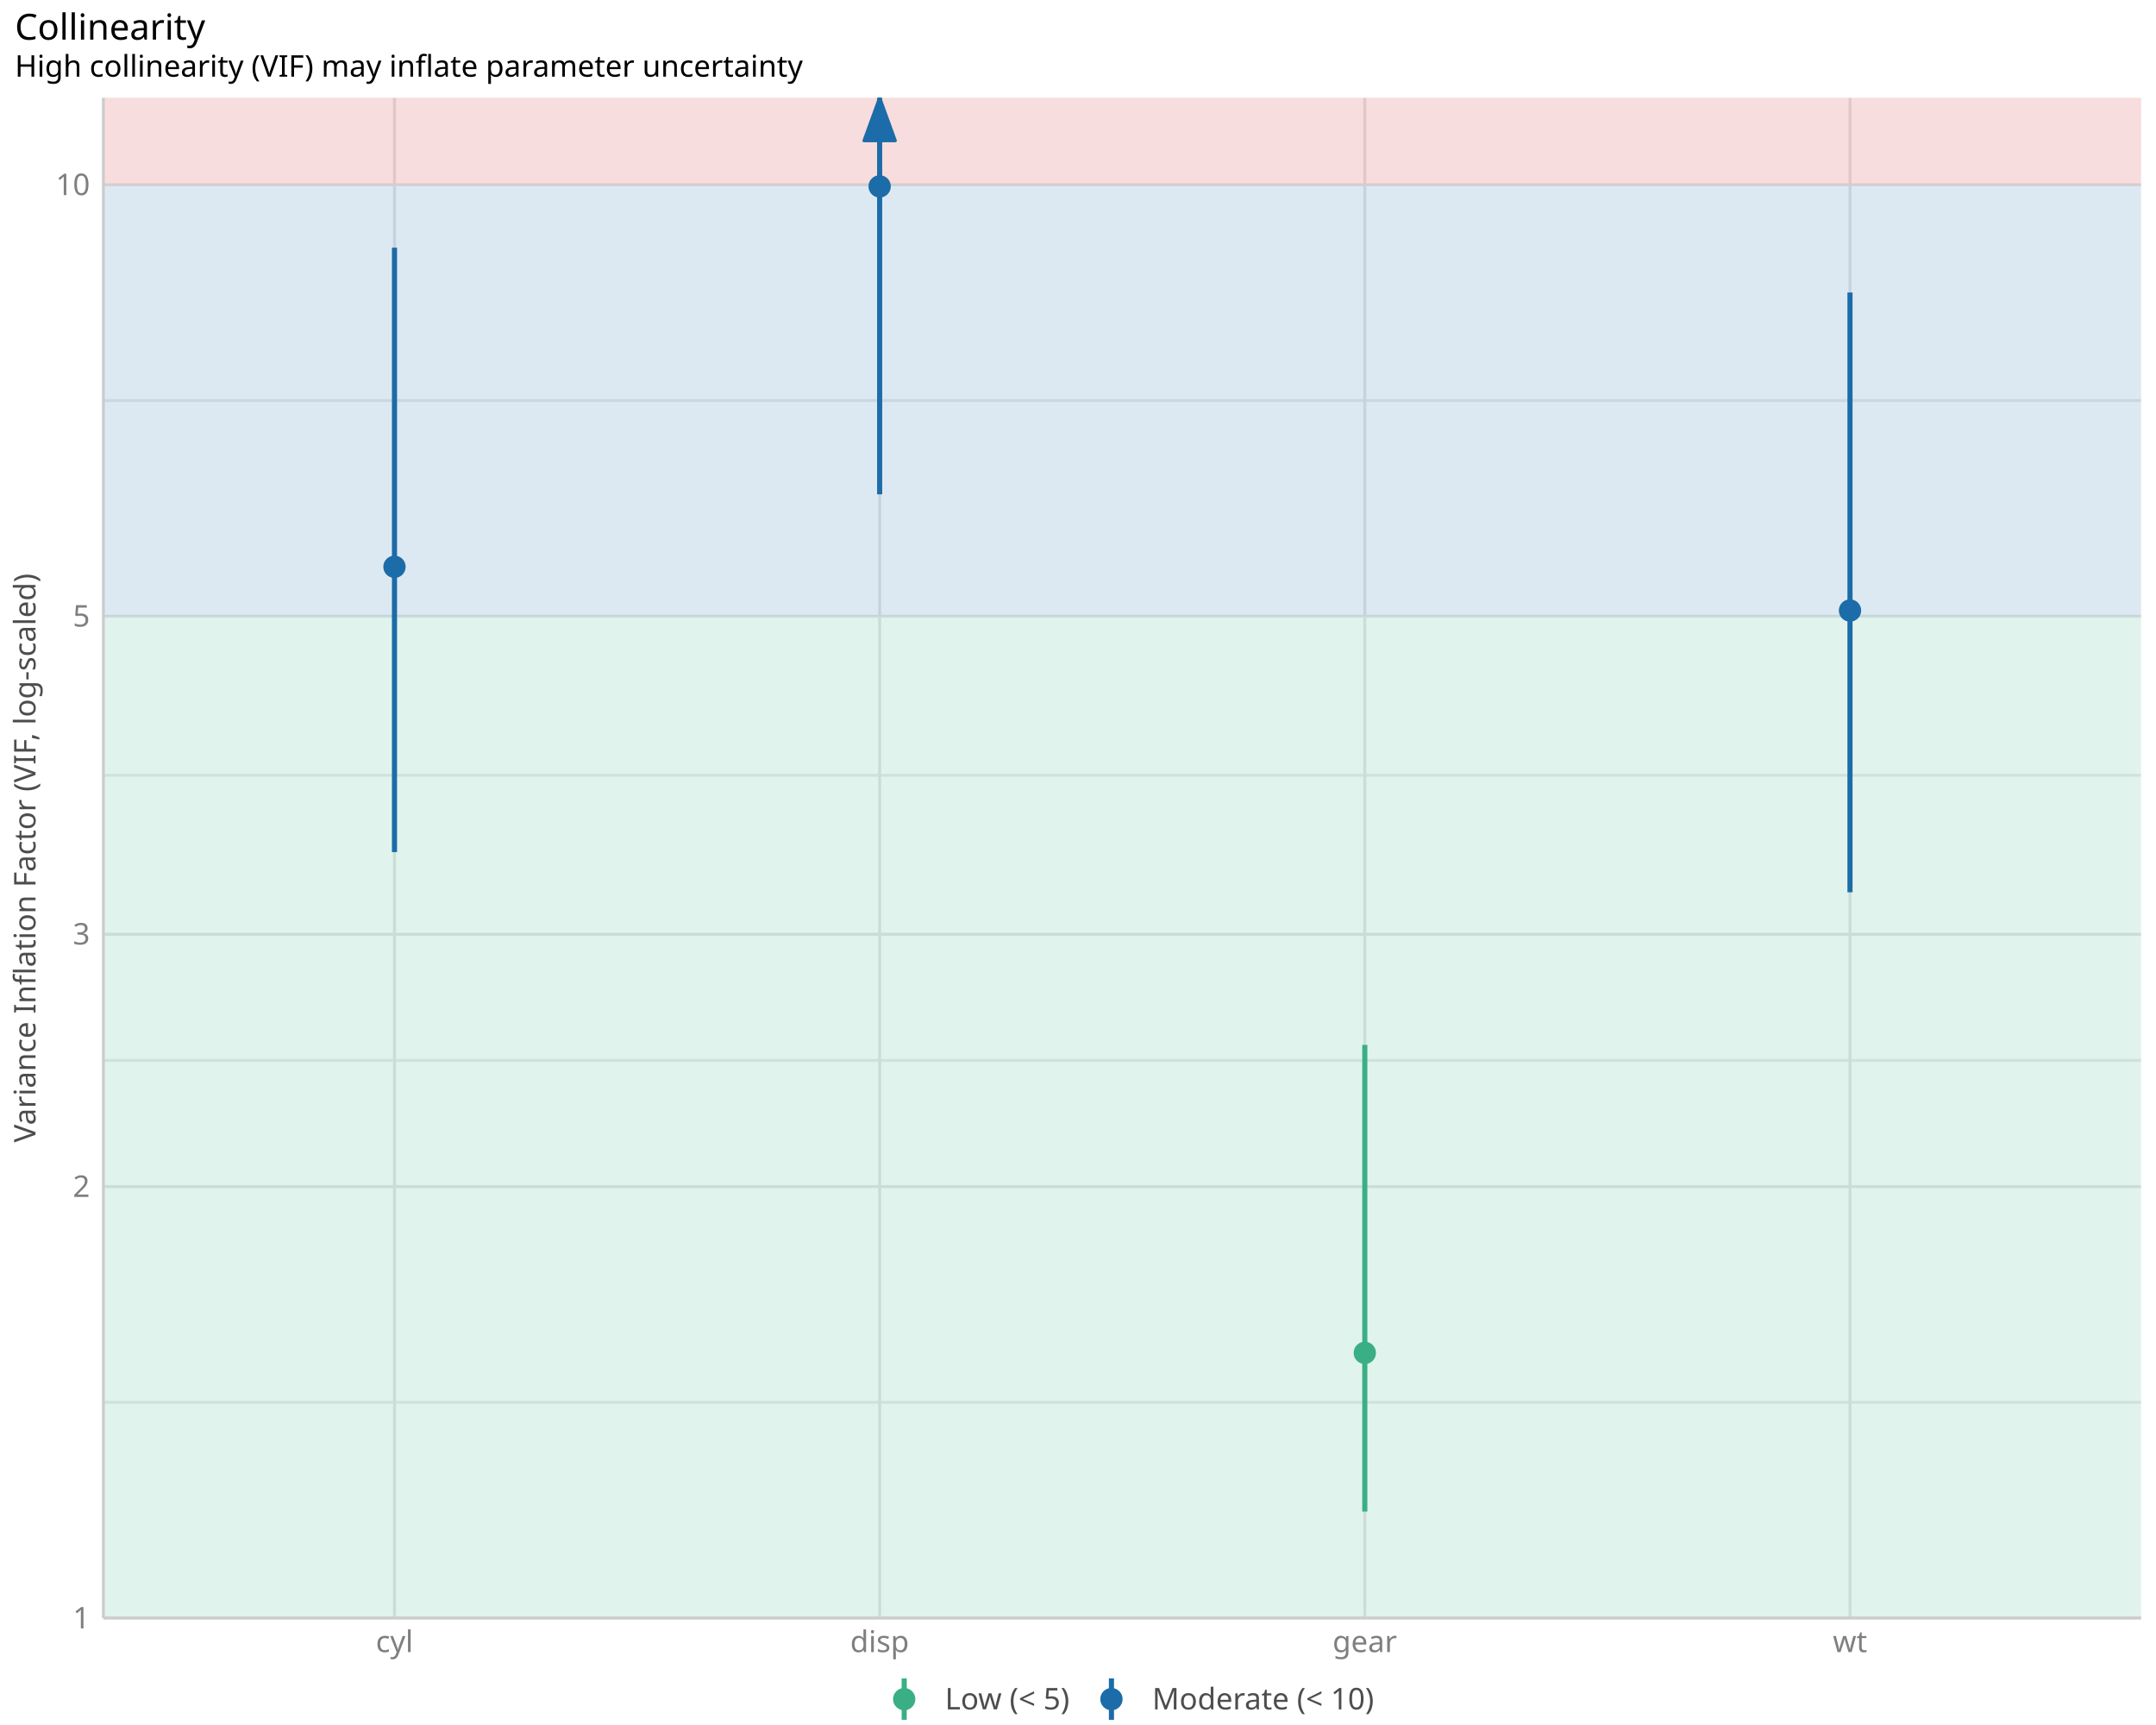
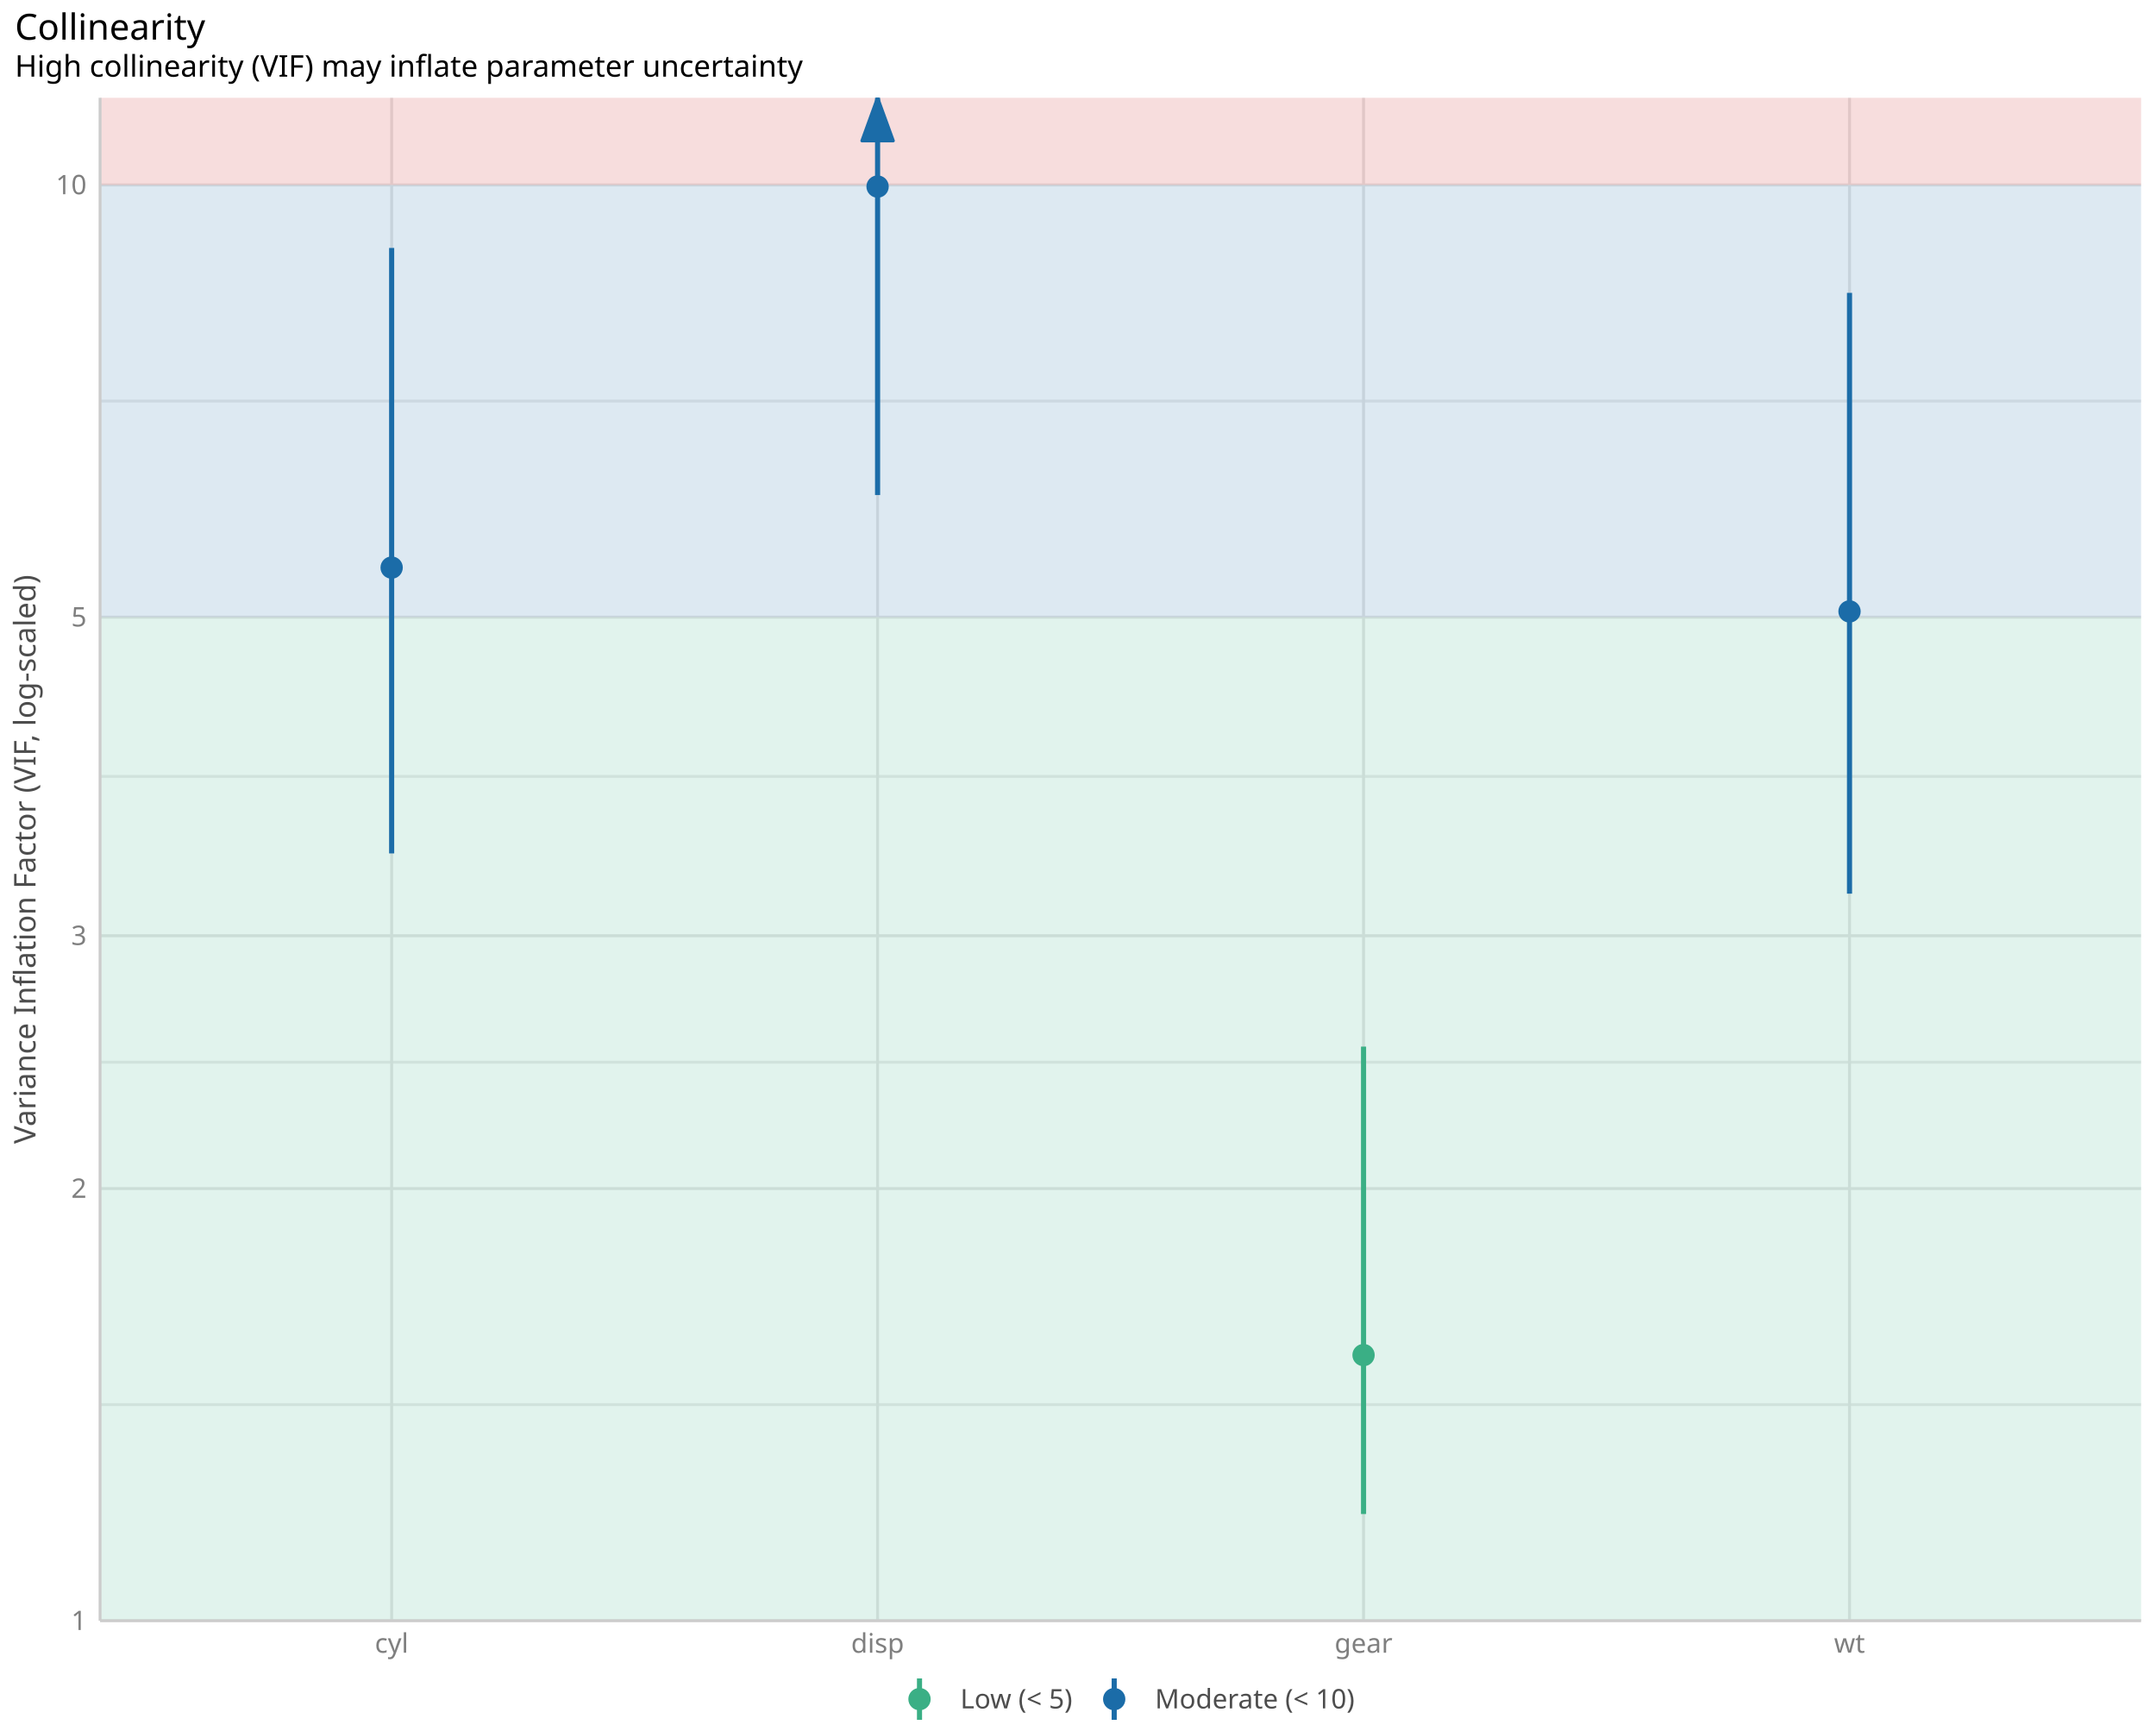
<svg xmlns="http://www.w3.org/2000/svg" class="svglite" data-engine-version="2.0" width="720.00pt" height="576.00pt" viewBox="0 0 720.00 576.00">
  <defs>
    <style type="text/css">
    .svglite line, .svglite polyline, .svglite polygon, .svglite path, .svglite rect, .svglite circle {
      fill: none;
      stroke: #000000;
      stroke-linecap: round;
      stroke-linejoin: round;
      stroke-miterlimit: 10.00;
    }
  </style>
  </defs>
  <rect width="100%" height="100%" style="stroke: none; fill: #FFFFFF;" />
  <defs>
    <clipPath id="cpMC4wMHw3MjAuMDB8MC4wMHw1NzYuMDA=">
      <rect x="0.00" y="0.00" width="720.00" height="576.00" />
    </clipPath>
  </defs>
  <g clip-path="url(#cpMC4wMHw3MjAuMDB8MC4wMHw1NzYuMDA=)">
-     <rect x="0" y="0.00" width="720.00" height="576.00" style="stroke-width: 0.97; stroke: #FFFFFF; fill: #FFFFFF;" />
+     <rect x="0.00" y="0.00" width="720.00" height="576.00" style="stroke-width: 0.97; stroke: #FFFFFF; fill: #FFFFFF;" />
  </g>
  <defs>
-     <clipPath id="cpMzQuNTN8NzE1LjAyfDMyLjY2fDU0MC4zMA==">
-       <rect x="34.53" y="32.66" width="680.49" height="507.64" />
+     <clipPath id="cpMzMuNDJ8NzE1LjAyfDMyLjY2fDU0MS4xOQ==">
+       <rect x="33.42" y="32.66" width="681.60" height="508.53" />
    </clipPath>
  </defs>
-   <g clip-path="url(#cpMzQuNTN8NzE1LjAyfDMyLjY2fDU0MC4zMA==)">
-     <rect x="34.53" y="32.66" width="680.49" height="507.64" style="stroke-width: 0.97; stroke: none; fill: #FFFFFF;" />
-     <polyline points="34.53,468.26 715.02,468.26 " style="stroke-width: 0.97; stroke: #EBEBEB; stroke-linecap: butt;" />
-     <polyline points="34.53,354.09 715.02,354.09 " style="stroke-width: 0.97; stroke: #EBEBEB; stroke-linecap: butt;" />
-     <polyline points="34.53,258.87 715.02,258.87 " style="stroke-width: 0.97; stroke: #EBEBEB; stroke-linecap: butt;" />
-     <polyline points="34.53,133.74 715.02,133.74 " style="stroke-width: 0.97; stroke: #EBEBEB; stroke-linecap: butt;" />
-     <polyline points="34.53,540.30 715.02,540.30 " style="stroke-width: 0.97; stroke: #E5E5E5; stroke-linecap: butt;" />
-     <polyline points="34.53,396.23 715.02,396.23 " style="stroke-width: 0.97; stroke: #E5E5E5; stroke-linecap: butt;" />
-     <polyline points="34.53,311.95 715.02,311.95 " style="stroke-width: 0.97; stroke: #E5E5E5; stroke-linecap: butt;" />
-     <polyline points="34.53,205.78 715.02,205.78 " style="stroke-width: 0.97; stroke: #E5E5E5; stroke-linecap: butt;" />
-     <polyline points="34.53,61.71 715.02,61.71 " style="stroke-width: 0.97; stroke: #E5E5E5; stroke-linecap: butt;" />
-     <polyline points="131.74,540.30 131.74,32.66 " style="stroke-width: 0.97; stroke: #E5E5E5; stroke-linecap: butt;" />
-     <polyline points="293.76,540.30 293.76,32.66 " style="stroke-width: 0.97; stroke: #E5E5E5; stroke-linecap: butt;" />
-     <polyline points="455.78,540.30 455.78,32.66 " style="stroke-width: 0.97; stroke: #E5E5E5; stroke-linecap: butt;" />
-     <polyline points="617.81,540.30 617.81,32.66 " style="stroke-width: 0.97; stroke: #E5E5E5; stroke-linecap: butt;" />
-     <rect x="34.53" y="205.78" width="680.49" height="334.52" style="stroke-width: 1.07; stroke: none; stroke-linecap: butt; stroke-linejoin: miter; fill: #3AAF85; fill-opacity: 0.15;" />
-     <rect x="34.53" y="61.71" width="680.49" height="144.07" style="stroke-width: 1.07; stroke: none; stroke-linecap: butt; stroke-linejoin: miter; fill: #1B6CA8; fill-opacity: 0.15;" />
-     <rect x="34.53" y="32.66" width="680.49" height="29.05" style="stroke-width: 1.07; stroke: none; stroke-linecap: butt; stroke-linejoin: miter; fill: #CD201F; fill-opacity: 0.15;" />
-     <line x1="617.81" y1="297.94" x2="617.81" y2="97.67" style="stroke-width: 1.71; stroke: #1B6CA8; stroke-linecap: butt;" />
-     <line x1="131.74" y1="284.53" x2="131.74" y2="82.70" style="stroke-width: 1.71; stroke: #1B6CA8; stroke-linecap: butt;" />
-     <line x1="455.78" y1="504.72" x2="455.78" y2="348.91" style="stroke-width: 1.71; stroke: #3AAF85; stroke-linecap: butt;" />
-     <line x1="293.76" y1="165.06" x2="293.76" y2="32.66" style="stroke-width: 1.71; stroke: #1B6CA8; stroke-linecap: butt;" />
-     <line x1="293.76" y1="62.24" x2="293.76" y2="32.66" style="stroke-width: 1.07; stroke: #1B6CA8;" />
-     <polygon points="298.97,46.97 293.76,32.66 288.55,46.97 " style="stroke-width: 1.07; stroke: #1B6CA8; fill: #1B6CA8;" />
-     <circle cx="617.81" cy="203.86" r="3.73" style="stroke-width: 0.00; stroke: none; fill: #1B6CA8;" />
-     <circle cx="131.74" cy="189.26" r="3.73" style="stroke-width: 0.00; stroke: none; fill: #1B6CA8;" />
-     <circle cx="455.78" cy="451.74" r="3.73" style="stroke-width: 0.00; stroke: none; fill: #3AAF85;" />
-     <circle cx="293.76" cy="62.24" r="3.73" style="stroke-width: 0.00; stroke: none; fill: #1B6CA8;" />
+   <g clip-path="url(#cpMzMuNDJ8NzE1LjAyfDMyLjY2fDU0MS4xOQ==)">
+     <rect x="33.42" y="32.66" width="681.60" height="508.53" style="stroke-width: 0.97; stroke: none; fill: #FFFFFF;" />
+     <polyline points="33.42,469.03 715.02,469.03 " style="stroke-width: 0.97; stroke: #EBEBEB; stroke-linecap: butt;" />
+     <polyline points="33.42,354.66 715.02,354.66 " style="stroke-width: 0.97; stroke: #EBEBEB; stroke-linecap: butt;" />
+     <polyline points="33.42,259.26 715.02,259.26 " style="stroke-width: 0.97; stroke: #EBEBEB; stroke-linecap: butt;" />
+     <polyline points="33.42,133.92 715.02,133.92 " style="stroke-width: 0.97; stroke: #EBEBEB; stroke-linecap: butt;" />
+     <polyline points="33.42,541.19 715.02,541.19 " style="stroke-width: 0.97; stroke: #E5E5E5; stroke-linecap: butt;" />
+     <polyline points="33.42,396.87 715.02,396.87 " style="stroke-width: 0.97; stroke: #E5E5E5; stroke-linecap: butt;" />
+     <polyline points="33.42,312.45 715.02,312.45 " style="stroke-width: 0.97; stroke: #E5E5E5; stroke-linecap: butt;" />
+     <polyline points="33.42,206.08 715.02,206.08 " style="stroke-width: 0.97; stroke: #E5E5E5; stroke-linecap: butt;" />
+     <polyline points="33.42,61.76 715.02,61.76 " style="stroke-width: 0.97; stroke: #E5E5E5; stroke-linecap: butt;" />
+     <polyline points="130.79,541.19 130.79,32.66 " style="stroke-width: 0.97; stroke: #E5E5E5; stroke-linecap: butt;" />
+     <polyline points="293.07,541.19 293.07,32.66 " style="stroke-width: 0.97; stroke: #E5E5E5; stroke-linecap: butt;" />
+     <polyline points="455.36,541.19 455.36,32.66 " style="stroke-width: 0.97; stroke: #E5E5E5; stroke-linecap: butt;" />
+     <polyline points="617.65,541.19 617.65,32.66 " style="stroke-width: 0.97; stroke: #E5E5E5; stroke-linecap: butt;" />
+     <rect x="33.42" y="206.08" width="681.60" height="335.11" style="stroke-width: 1.07; stroke: none; stroke-linecap: butt; stroke-linejoin: miter; fill: #3AAF85; fill-opacity: 0.15;" />
+     <rect x="33.42" y="61.76" width="681.60" height="144.32" style="stroke-width: 1.07; stroke: none; stroke-linecap: butt; stroke-linejoin: miter; fill: #1B6CA8; fill-opacity: 0.15;" />
+     <rect x="33.42" y="32.66" width="681.60" height="29.10" style="stroke-width: 1.07; stroke: none; stroke-linecap: butt; stroke-linejoin: miter; fill: #CD201F; fill-opacity: 0.15;" />
+     <line x1="617.65" y1="298.41" x2="617.65" y2="97.79" style="stroke-width: 1.71; stroke: #1B6CA8; stroke-linecap: butt;" />
+     <line x1="130.79" y1="284.97" x2="130.79" y2="82.79" style="stroke-width: 1.71; stroke: #1B6CA8; stroke-linecap: butt;" />
+     <line x1="455.36" y1="505.55" x2="455.36" y2="349.47" style="stroke-width: 1.71; stroke: #3AAF85; stroke-linecap: butt;" />
+     <line x1="293.07" y1="165.29" x2="293.07" y2="32.66" style="stroke-width: 1.71; stroke: #1B6CA8; stroke-linecap: butt;" />
+     <line x1="293.07" y1="62.30" x2="293.07" y2="32.66" style="stroke-width: 1.07; stroke: #1B6CA8;" />
+     <polygon points="298.29,47.00 293.07,32.66 287.86,47.00 " style="stroke-width: 1.07; stroke: #1B6CA8; fill: #1B6CA8;" />
+     <circle cx="617.65" cy="204.16" r="3.73" style="stroke-width: 0.00; stroke: none; fill: #1B6CA8;" />
+     <circle cx="130.79" cy="189.53" r="3.73" style="stroke-width: 0.00; stroke: none; fill: #1B6CA8;" />
+     <circle cx="455.36" cy="452.48" r="3.73" style="stroke-width: 0.00; stroke: none; fill: #3AAF85;" />
+     <circle cx="293.07" cy="62.30" r="3.73" style="stroke-width: 0.00; stroke: none; fill: #1B6CA8;" />
  </g>
  <g clip-path="url(#cpMC4wMHw3MjAuMDB8MC4wMHw1NzYuMDA=)">
-     <polyline points="34.53,540.30 34.53,32.66 " style="stroke-width: 0.97; stroke: #CCCCCC; stroke-linecap: butt;" />
-     <text x="30.04" y="543.74" text-anchor="end" style="font-size: 10.00px; fill: #7F7F7F; font-family: sans;" textLength="5.56px" lengthAdjust="spacingAndGlyphs">1</text>
-     <text x="30.04" y="399.67" text-anchor="end" style="font-size: 10.00px; fill: #7F7F7F; font-family: sans;" textLength="5.56px" lengthAdjust="spacingAndGlyphs">2</text>
-     <text x="30.04" y="315.39" text-anchor="end" style="font-size: 10.00px; fill: #7F7F7F; font-family: sans;" textLength="5.56px" lengthAdjust="spacingAndGlyphs">3</text>
-     <text x="30.04" y="209.22" text-anchor="end" style="font-size: 10.00px; fill: #7F7F7F; font-family: sans;" textLength="5.56px" lengthAdjust="spacingAndGlyphs">5</text>
-     <text x="30.04" y="65.15" text-anchor="end" style="font-size: 10.00px; fill: #7F7F7F; font-family: sans;" textLength="11.12px" lengthAdjust="spacingAndGlyphs">10</text>
-     <polyline points="34.53,540.30 715.02,540.30 " style="stroke-width: 0.97; stroke: #CCCCCC; stroke-linecap: butt;" />
-     <text x="131.74" y="551.66" text-anchor="middle" style="font-size: 10.00px; fill: #7F7F7F; font-family: sans;" textLength="12.23px" lengthAdjust="spacingAndGlyphs">cyl</text>
-     <text x="293.76" y="551.66" text-anchor="middle" style="font-size: 10.00px; fill: #7F7F7F; font-family: sans;" textLength="18.35px" lengthAdjust="spacingAndGlyphs">disp</text>
-     <text x="455.78" y="551.66" text-anchor="middle" style="font-size: 10.00px; fill: #7F7F7F; font-family: sans;" textLength="20.02px" lengthAdjust="spacingAndGlyphs">gear</text>
-     <text x="617.81" y="551.66" text-anchor="middle" style="font-size: 10.00px; fill: #7F7F7F; font-family: sans;" textLength="10.00px" lengthAdjust="spacingAndGlyphs">wt</text>
-     <text transform="translate(11.86,286.48) rotate(-90)" text-anchor="middle" style="font-size: 10.00px; fill: #4D4D4D; font-family: sans;" textLength="184.54px" lengthAdjust="spacingAndGlyphs">Variance Inflation Factor (VIF, log-scaled)</text>
-     <rect x="293.32" y="558.72" width="162.91" height="17.28" style="stroke-width: 0.97; stroke: none; fill: #FFFFFF;" />
-     <line x1="301.96" y1="574.27" x2="301.96" y2="560.45" style="stroke-width: 1.71; stroke: #3AAF85; stroke-linecap: butt;" />
-     <circle cx="301.96" cy="567.36" r="3.73" style="stroke-width: 0.00; stroke: none; fill: #3AAF85;" />
-     <line x1="371.17" y1="574.27" x2="371.17" y2="560.45" style="stroke-width: 1.71; stroke: #1B6CA8; stroke-linecap: butt;" />
-     <circle cx="371.17" cy="567.36" r="3.73" style="stroke-width: 0.00; stroke: none; fill: #1B6CA8;" />
-     <text x="315.58" y="570.80" style="font-size: 10.00px; fill: #4D4D4D; font-family: sans;" textLength="41.97px" lengthAdjust="spacingAndGlyphs">Low (&lt; 5)</text>
-     <text x="384.79" y="570.80" style="font-size: 10.00px; fill: #4D4D4D; font-family: sans;" textLength="71.44px" lengthAdjust="spacingAndGlyphs">Moderate (&lt; 10)</text>
+     <polyline points="33.42,541.19 33.42,32.66 " style="stroke-width: 0.97; stroke: #CCCCCC; stroke-linecap: butt;" />
+     <text x="28.93" y="544.29" text-anchor="end" style="font-size: 9.00px; fill: #7F7F7F; font-family: sans;" textLength="5.01px" lengthAdjust="spacingAndGlyphs">1</text>
+     <text x="28.93" y="399.97" text-anchor="end" style="font-size: 9.00px; fill: #7F7F7F; font-family: sans;" textLength="5.01px" lengthAdjust="spacingAndGlyphs">2</text>
+     <text x="28.93" y="315.54" text-anchor="end" style="font-size: 9.00px; fill: #7F7F7F; font-family: sans;" textLength="5.01px" lengthAdjust="spacingAndGlyphs">3</text>
+     <text x="28.93" y="209.18" text-anchor="end" style="font-size: 9.00px; fill: #7F7F7F; font-family: sans;" textLength="5.01px" lengthAdjust="spacingAndGlyphs">5</text>
+     <text x="28.93" y="64.86" text-anchor="end" style="font-size: 9.00px; fill: #7F7F7F; font-family: sans;" textLength="10.01px" lengthAdjust="spacingAndGlyphs">10</text>
+     <polyline points="33.42,541.19 715.02,541.19 " style="stroke-width: 0.97; stroke: #CCCCCC; stroke-linecap: butt;" />
+     <text x="130.79" y="551.87" text-anchor="middle" style="font-size: 9.00px; fill: #7F7F7F; font-family: sans;" textLength="11.01px" lengthAdjust="spacingAndGlyphs">cyl</text>
+     <text x="293.07" y="551.87" text-anchor="middle" style="font-size: 9.00px; fill: #7F7F7F; font-family: sans;" textLength="16.51px" lengthAdjust="spacingAndGlyphs">disp</text>
+     <text x="455.36" y="551.87" text-anchor="middle" style="font-size: 9.00px; fill: #7F7F7F; font-family: sans;" textLength="18.01px" lengthAdjust="spacingAndGlyphs">gear</text>
+     <text x="617.65" y="551.87" text-anchor="middle" style="font-size: 9.00px; fill: #7F7F7F; font-family: sans;" textLength="9.00px" lengthAdjust="spacingAndGlyphs">wt</text>
+     <text transform="translate(11.86,286.93) rotate(-90)" text-anchor="middle" style="font-size: 10.00px; fill: #4D4D4D; font-family: sans;" textLength="184.54px" lengthAdjust="spacingAndGlyphs">Variance Inflation Factor (VIF, log-scaled)</text>
+     <rect x="298.43" y="558.72" width="151.57" height="17.28" style="stroke-width: 0.97; stroke: none; fill: #FFFFFF;" />
+     <line x1="307.07" y1="574.27" x2="307.07" y2="560.45" style="stroke-width: 1.71; stroke: #3AAF85; stroke-linecap: butt;" />
+     <circle cx="307.07" cy="567.36" r="3.73" style="stroke-width: 0.00; stroke: none; fill: #3AAF85;" />
+     <line x1="372.09" y1="574.27" x2="372.09" y2="560.45" style="stroke-width: 1.71; stroke: #1B6CA8; stroke-linecap: butt;" />
+     <circle cx="372.09" cy="567.36" r="3.73" style="stroke-width: 0.00; stroke: none; fill: #1B6CA8;" />
+     <text x="320.69" y="570.46" style="font-size: 9.00px; fill: #4D4D4D; font-family: sans;" textLength="37.77px" lengthAdjust="spacingAndGlyphs">Low (&lt; 5)</text>
+     <text x="385.71" y="570.46" style="font-size: 9.00px; fill: #4D4D4D; font-family: sans;" textLength="64.29px" lengthAdjust="spacingAndGlyphs">Moderate (&lt; 10)</text>
    <text x="4.98" y="25.60" style="font-size: 10.00px; font-family: sans;" textLength="246.79px" lengthAdjust="spacingAndGlyphs">High collinearity (VIF) may inflate parameter uncertainty</text>
    <text x="4.98" y="13.24" style="font-size: 12.00px; font-family: sans;" textLength="59.36px" lengthAdjust="spacingAndGlyphs">Collinearity</text>
  </g>
</svg>
